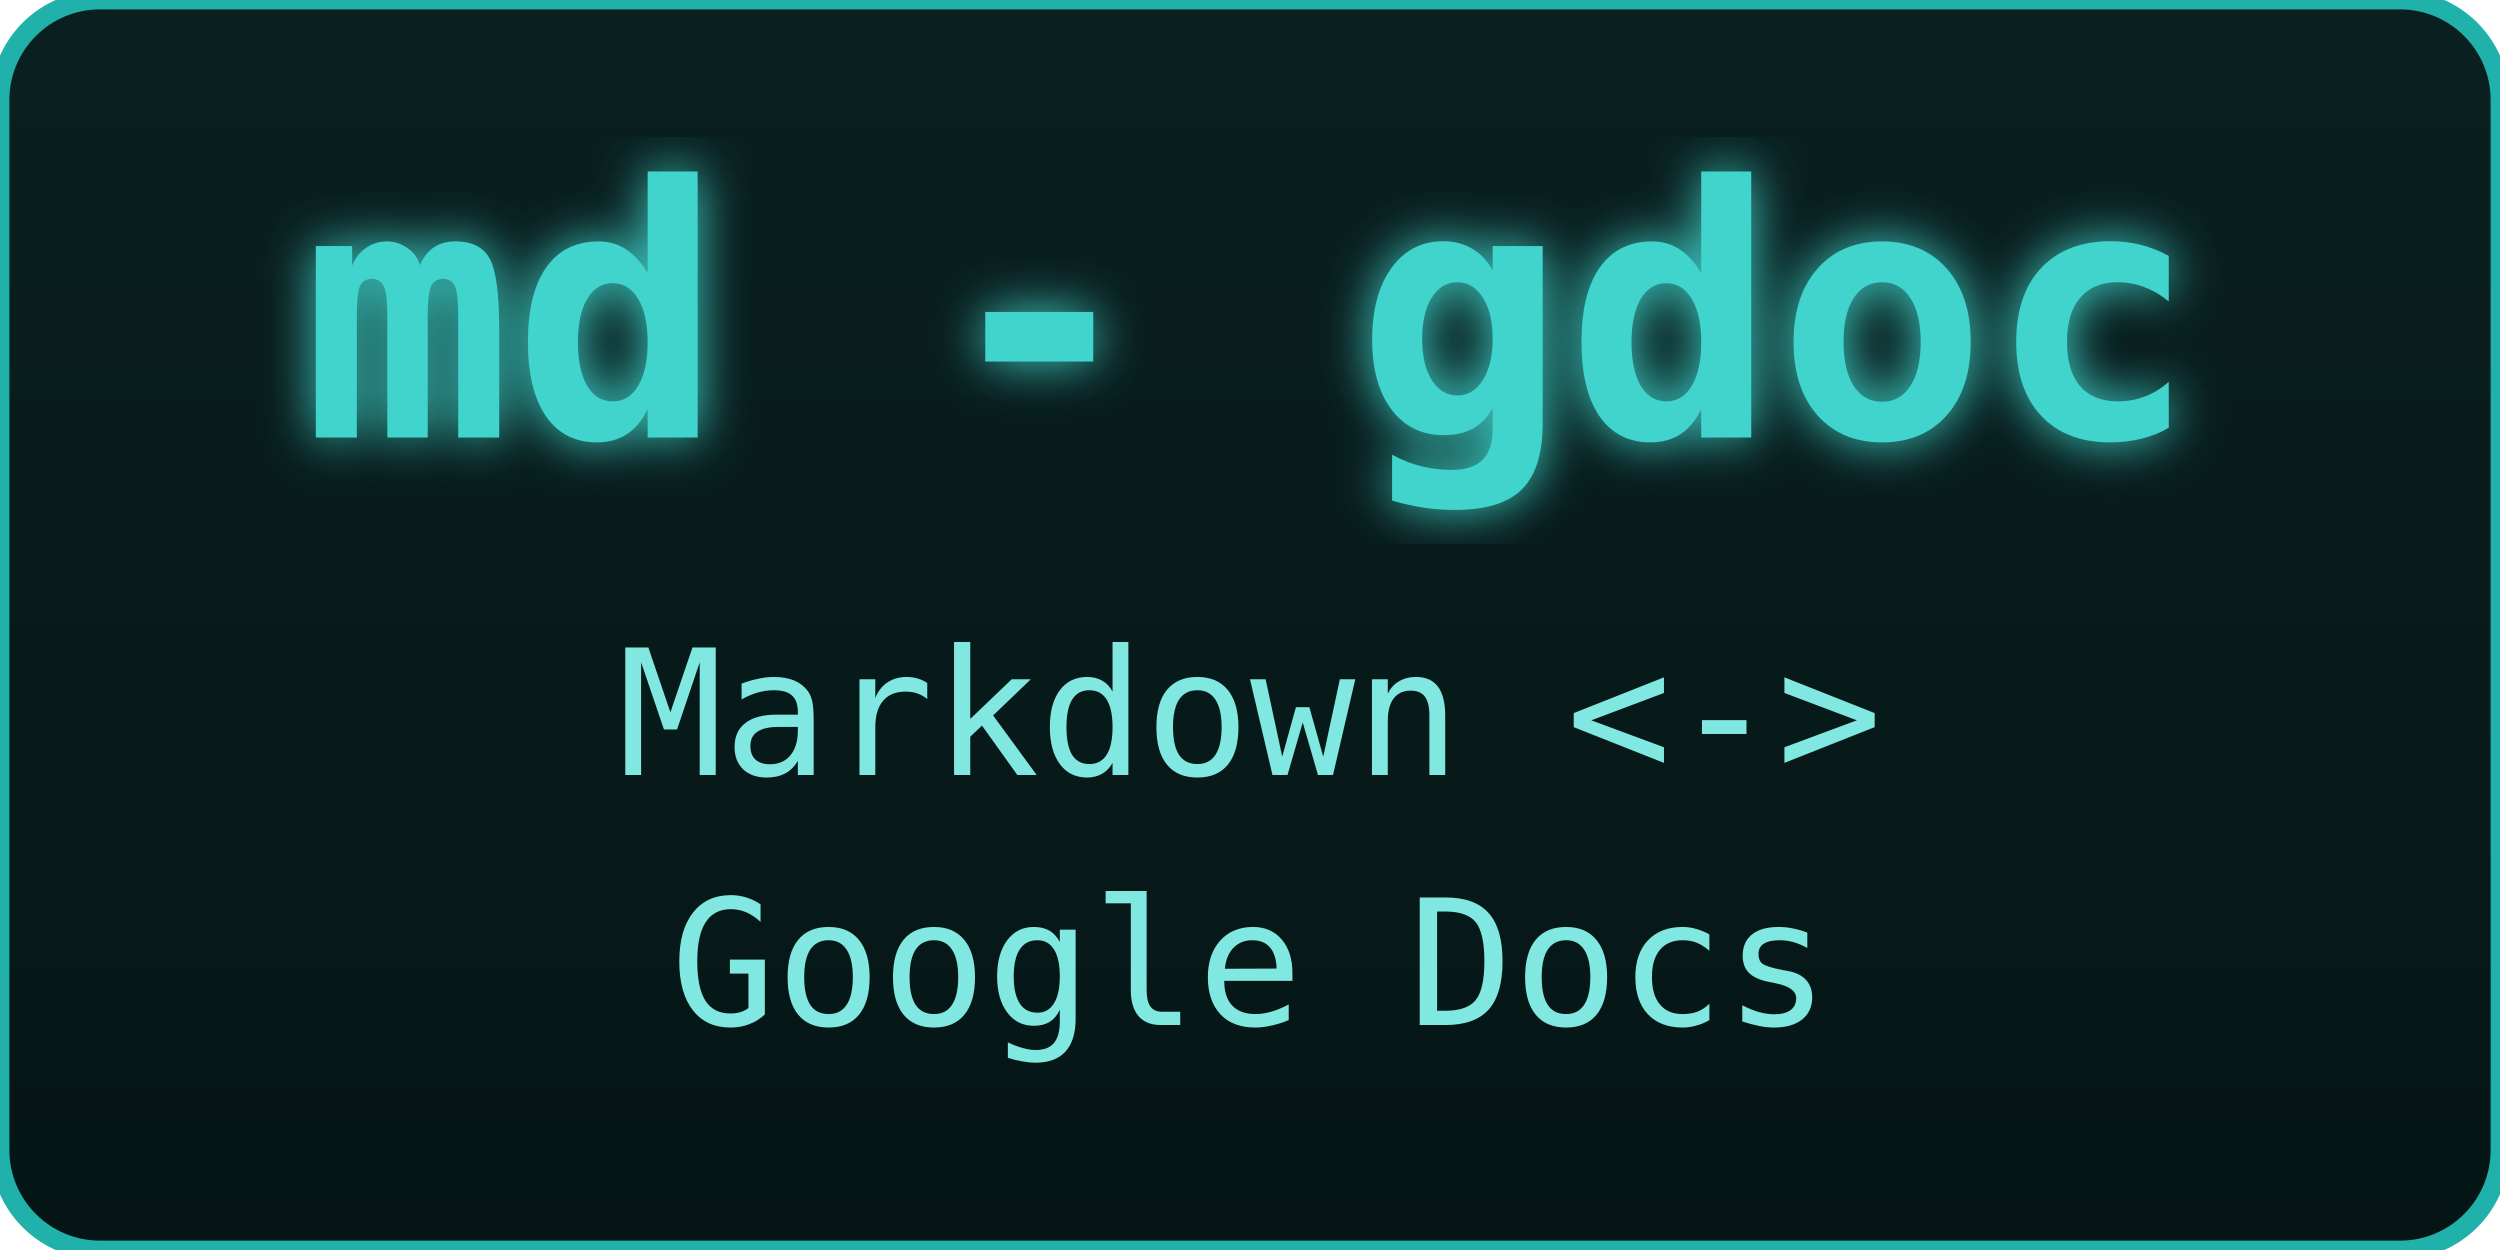
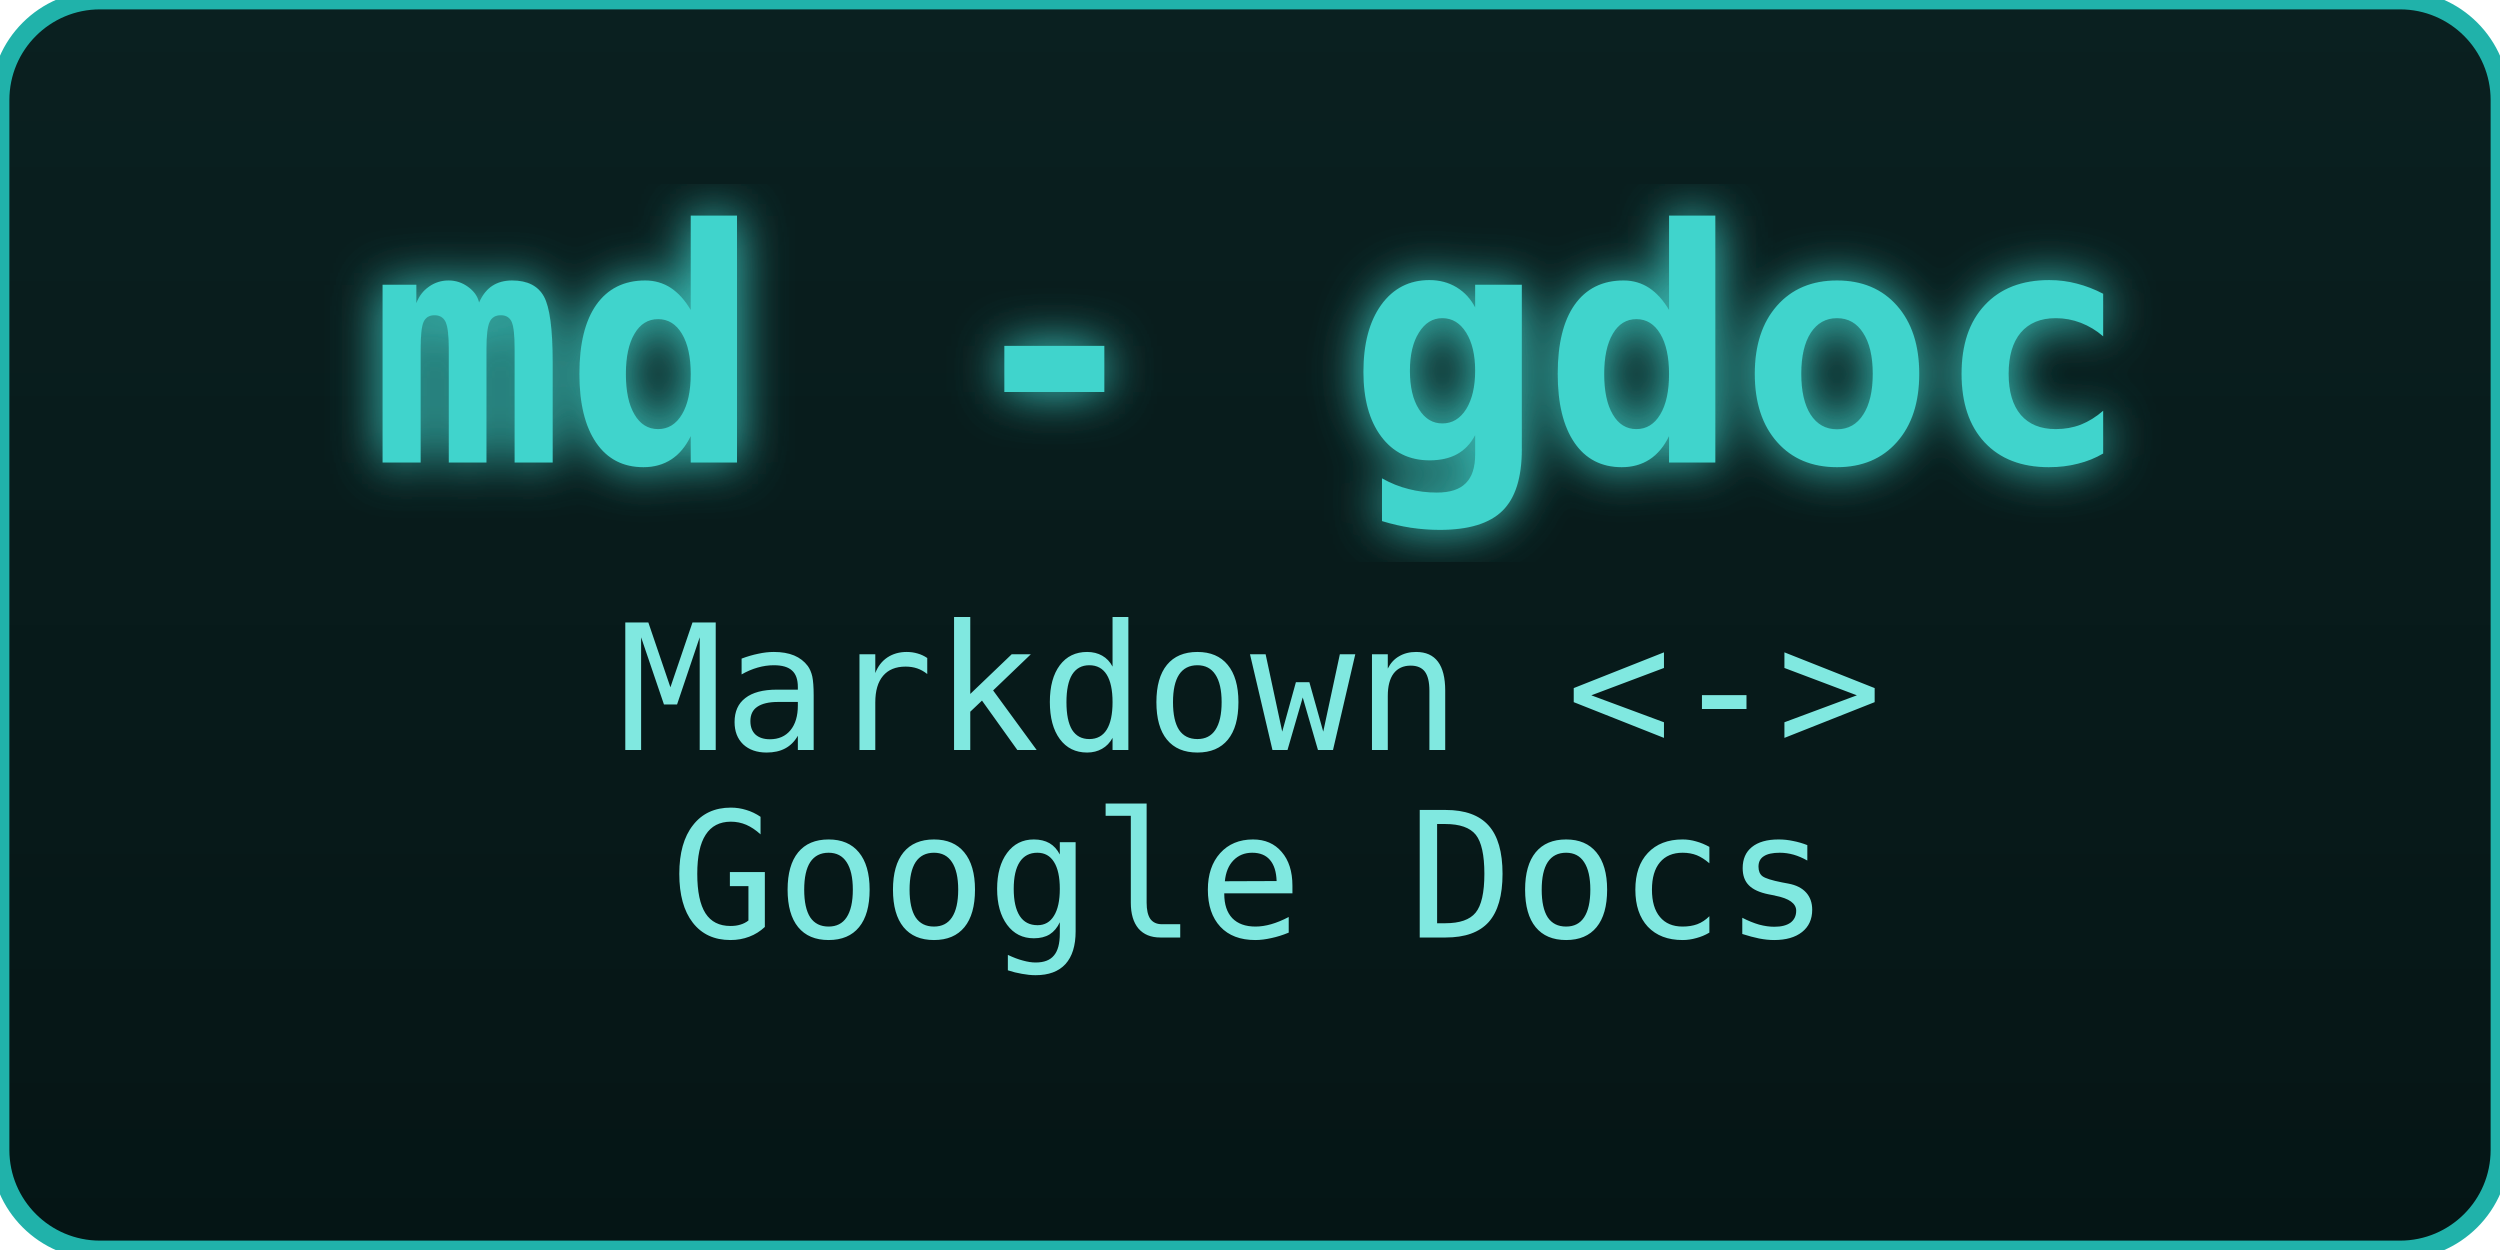
- <svg xmlns="http://www.w3.org/2000/svg" width="200" height="100" viewBox="0 0 200 100">
+ <svg xmlns="http://www.w3.org/2000/svg" width="200" height="100">
  <defs>
    <filter id="glow">
      <feGaussianBlur stdDeviation="2" result="coloredBlur" />
      <feMerge>
        <feMergeNode in="coloredBlur" />
        <feMergeNode in="SourceGraphic" />
      </feMerge>
    </filter>
    <linearGradient id="bg" x1="0%" y1="0%" x2="0%" y2="100%">
      <stop offset="0%" style="stop-color:#0a2020" />
      <stop offset="100%" style="stop-color:#051515" />
    </linearGradient>
  </defs>
  <rect width="200" height="100" rx="8" fill="url(#bg)" stroke="#20b2aa" stroke-width="1.5" />
-   <text x="100" y="35" font-family="monospace" font-size="28" font-weight="bold" fill="#40d4cc" text-anchor="middle" filter="url(#glow)">md - gdoc</text>
-   <text x="100" y="62" font-family="monospace" font-size="14" fill="#80e8e0" text-anchor="middle">Markdown &lt;-&gt;</text>
-   <text x="100" y="82" font-family="monospace" font-size="14" fill="#80e8e0" text-anchor="middle">Google Docs</text>
+   <text x="100" y="37" font-family="monospace" font-size="26" font-weight="bold" fill="#40d4cc" text-anchor="middle" filter="url(#glow)">md - gdoc</text>
+   <text x="100" y="60" font-family="monospace" font-size="14" fill="#80e8e0" text-anchor="middle">Markdown &lt;-&gt;</text>
+   <text x="100" y="75" font-family="monospace" font-size="14" fill="#80e8e0" text-anchor="middle">Google Docs</text>
</svg>
